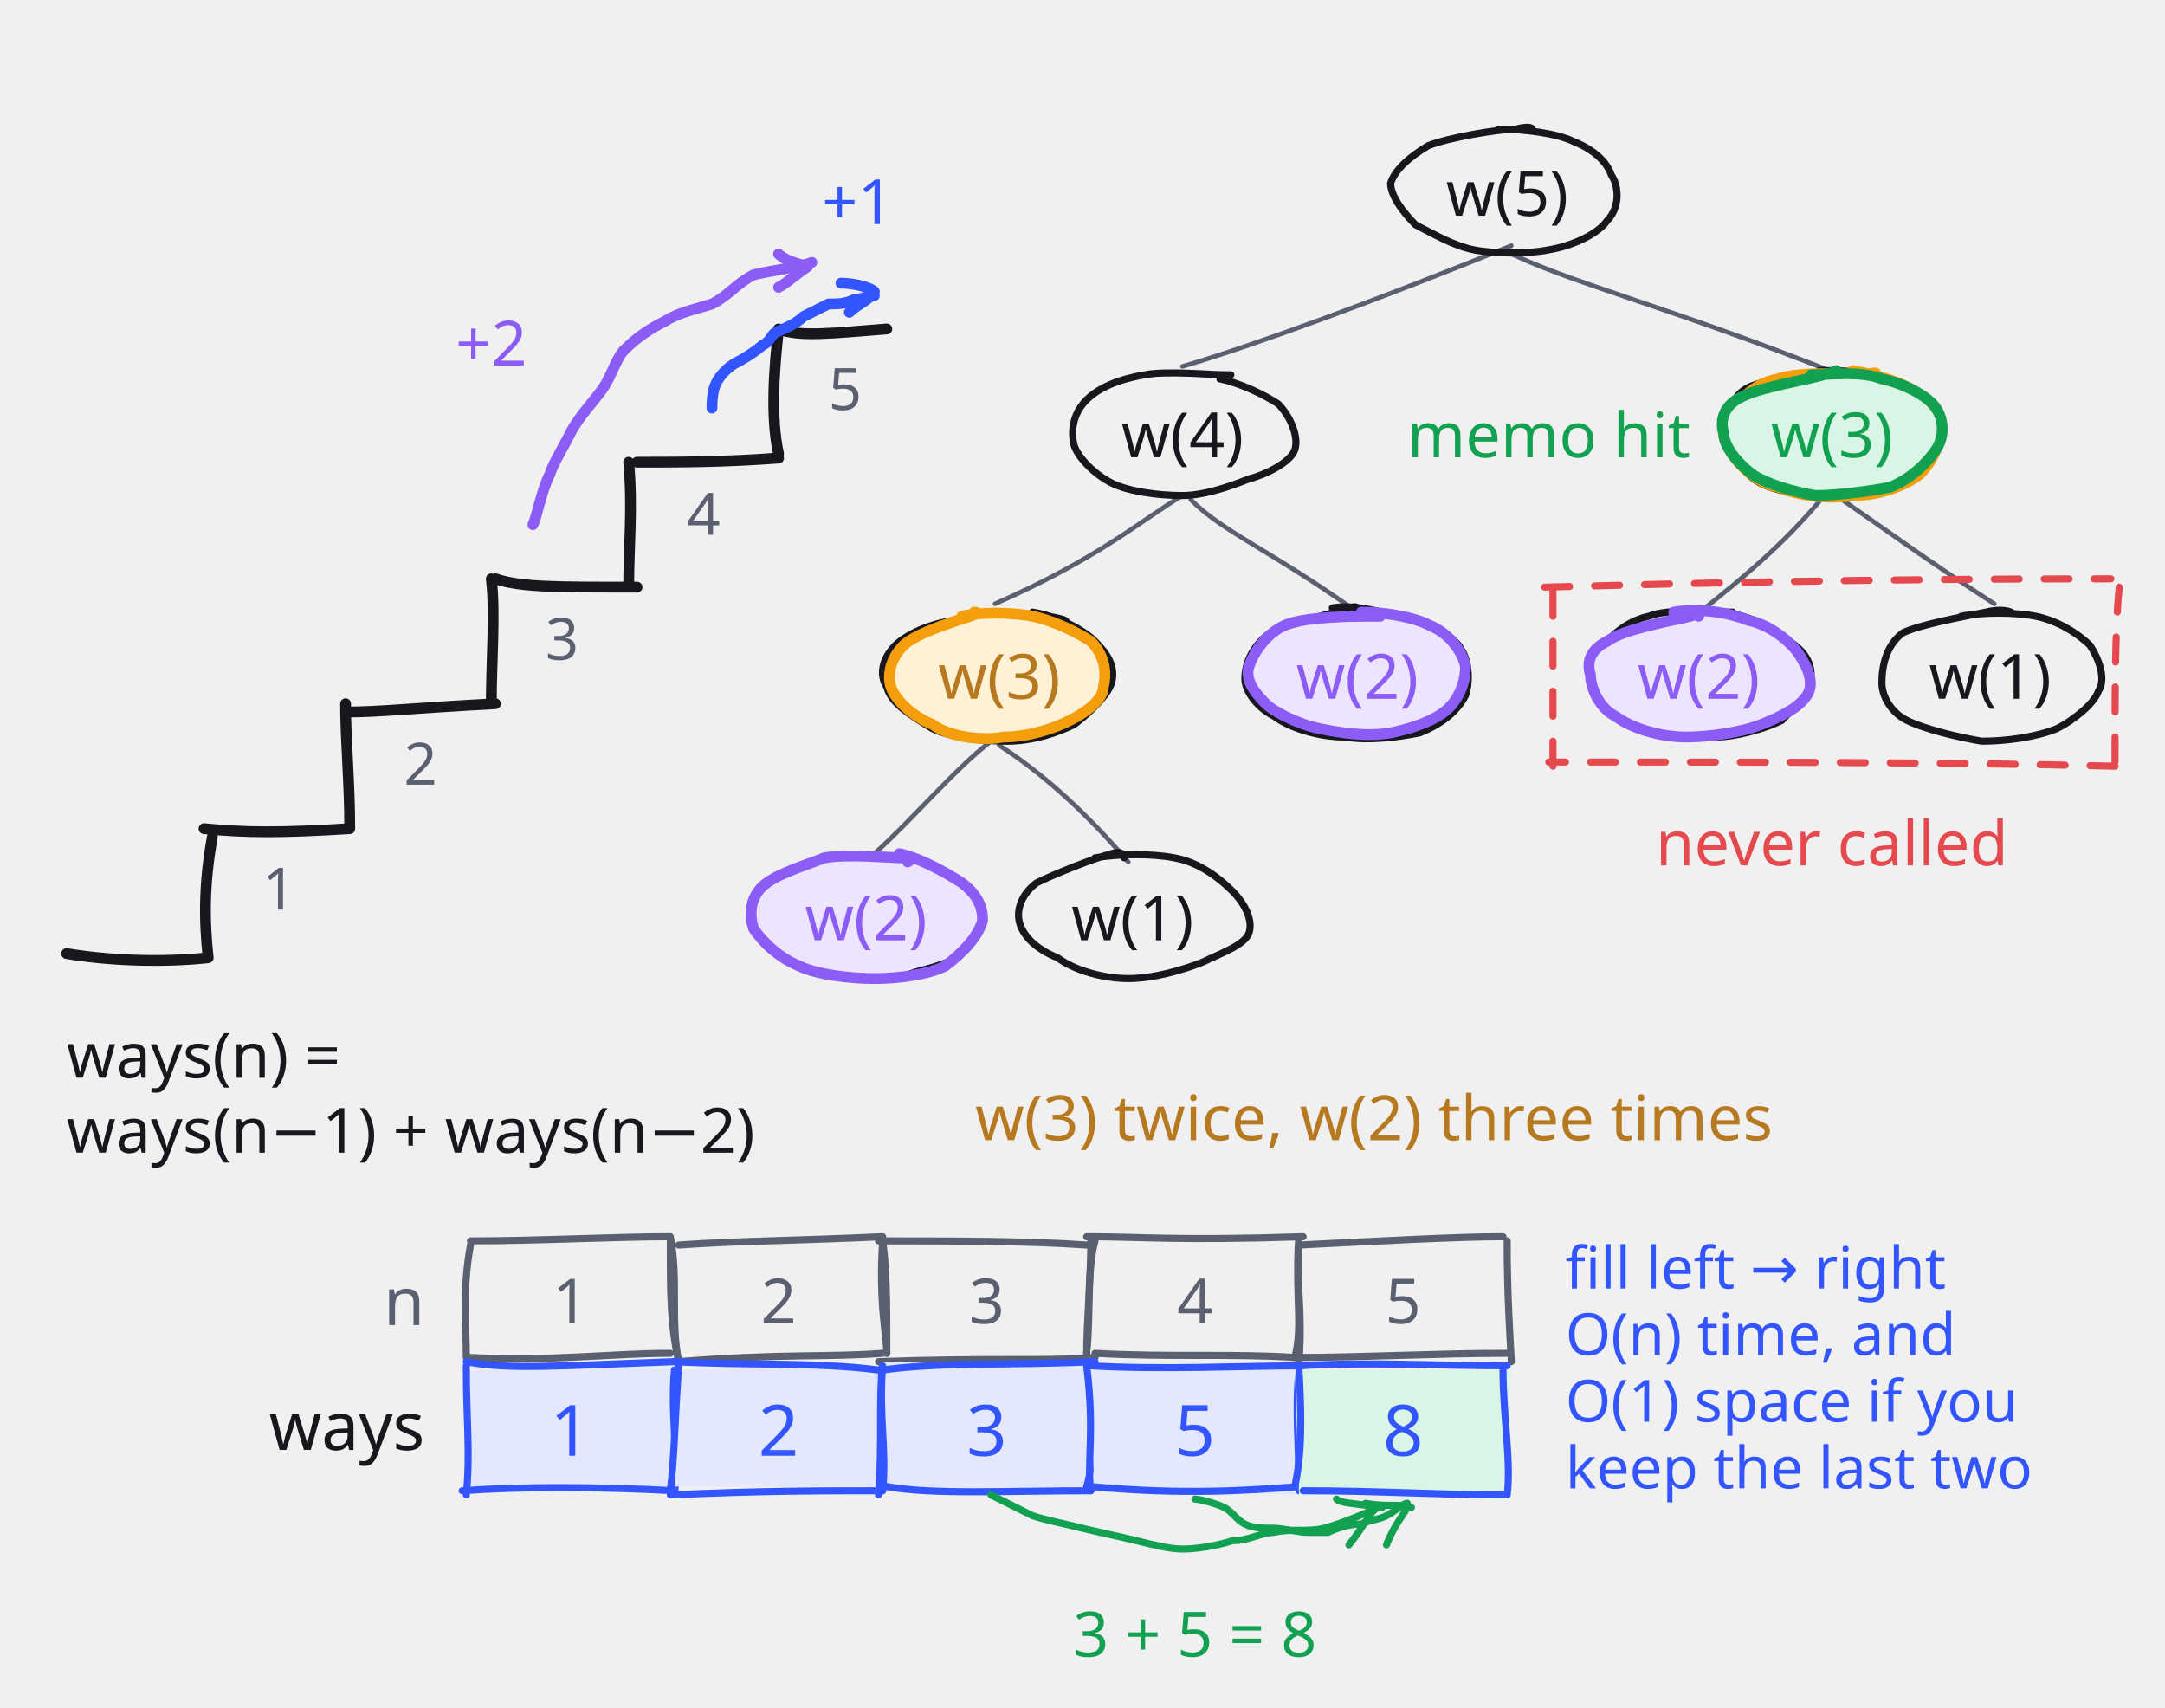
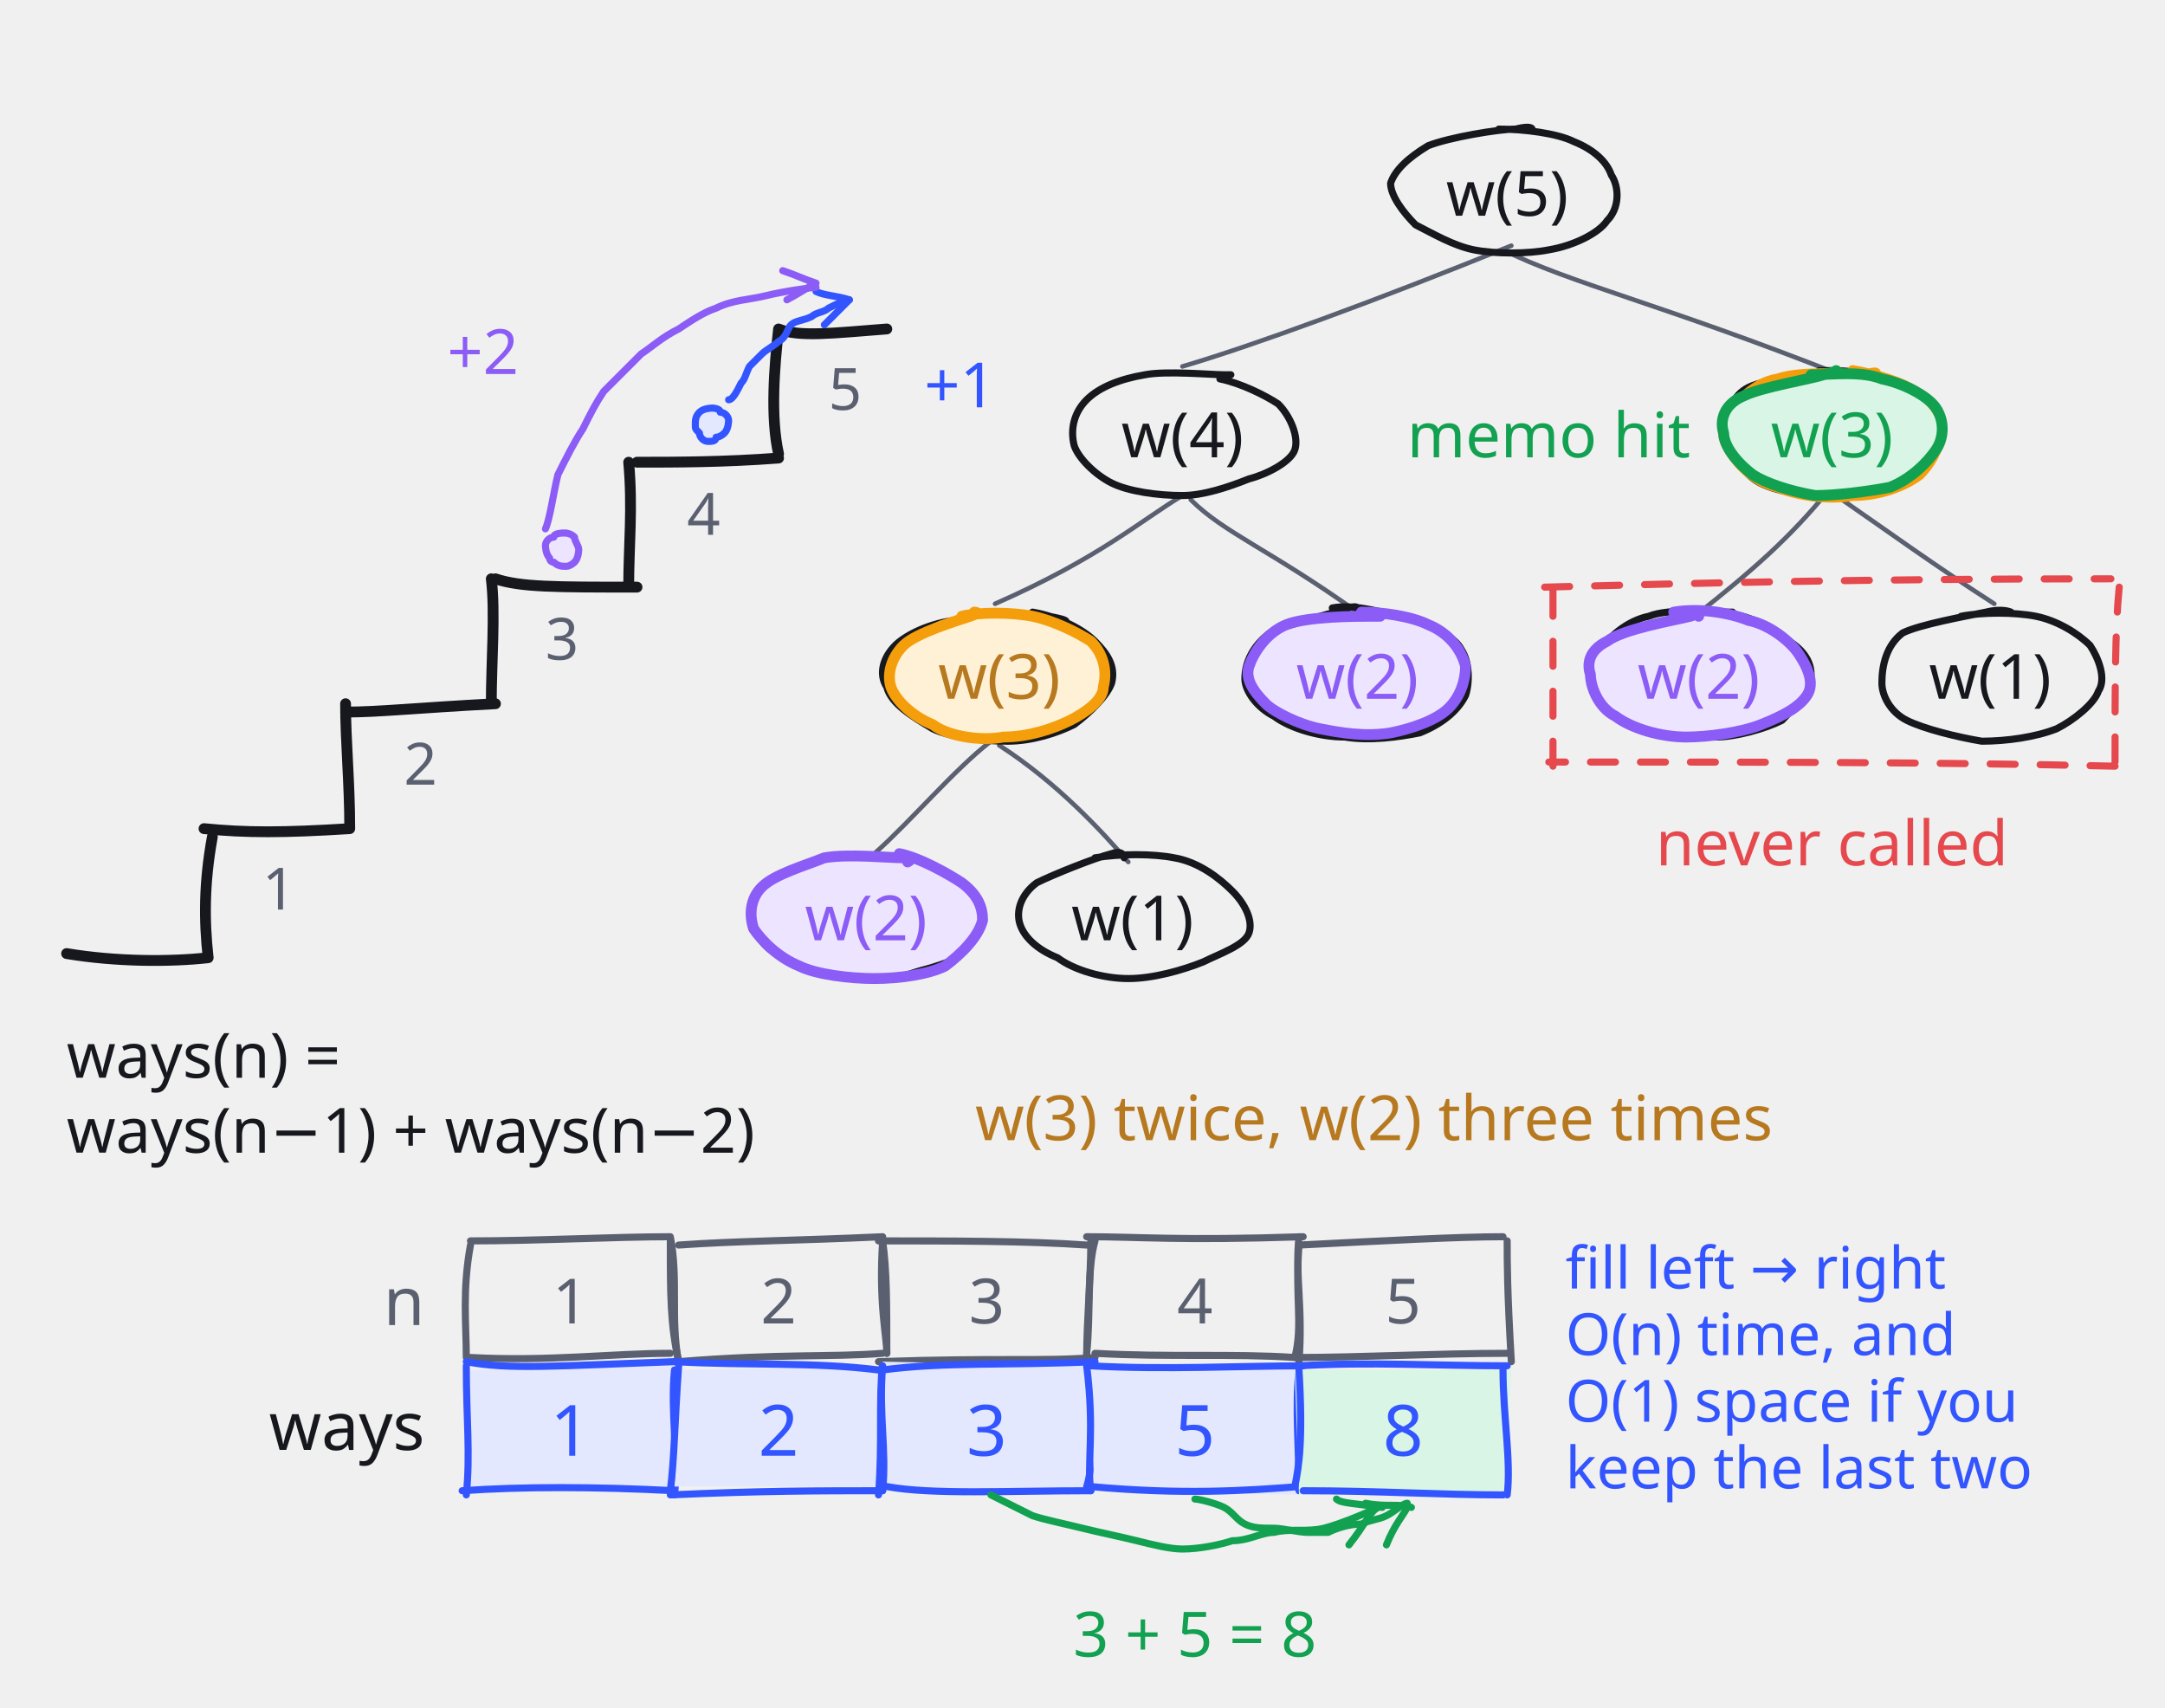
<svg xmlns="http://www.w3.org/2000/svg" viewBox="0 0 520 410" class="dg" data-diagram="dp-stairs">
  <style>
.dg path{fill:none;stroke-linecap:round;stroke-linejoin:round;stroke-width:1.7}
.dg .w-thick{stroke-width:2.6}.dg .w-thin{stroke-width:1.1}
.dg text{font-family:'Segoe Print','Bradley Hand','Comic Sans MS',system-ui,sans-serif;stroke:none}.dg .t-mono{font-family:'JetBrains Mono',monospace}
.s-ink{stroke:#16181D}.s-muted{stroke:#5B6070}.s-red{stroke:#E5484D}.s-blue{stroke:#3355FF}.s-green{stroke:#12A150}.s-orange{stroke:#F59E0B}.s-violet{stroke:#8B5CF6}.s-paper{stroke:#fff}.s-hl{stroke:#FFE45C}
.f-ink{fill:#16181D!important}.f-muted{fill:#E9E3D9!important}.f-red{fill:#FDE2E2!important}.f-blue{fill:#E3E8FF!important}.f-green{fill:#D8F5E5!important}.f-orange{fill:#FFF1D6!important}.f-violet{fill:#EDE5FF!important}.f-paper{fill:#fff!important}.f-hl{fill:#FFE45C!important}
.h-red{stroke:#E5484D}.h-blue{stroke:#3355FF}.h-green{stroke:#12A150}.h-orange{stroke:#F59E0B}.h-violet{stroke:#8B5CF6}.h-hl{stroke:#FFE45C}.h-ink{stroke:#16181D}.h-muted{stroke:#9AA0AE}
.t-ink{fill:#16181D}.t-muted{fill:#5B6070}.t-red{fill:#E5484D}.t-blue{fill:#3355FF}.t-green{fill:#12A150}.t-orange{fill:#B7791F}.t-violet{fill:#8B5CF6}.t-paper{fill:#fff}
</style>
  <g>
    <path d="M16 229 C28 231, 41 231, 50 230 M50 230 C49 221, 49 212, 51 201 M49 199 C59 200, 68 200, 84 199 M84 199 C84 188, 83 178, 83 169 M83 171 C91 171, 100 170, 119 169 M118 169 C118 159, 119 147, 118 139 M119 139 C125 141, 133 141, 153 141 M151 141 C151 131, 152 122, 151 111 M153 111 C162 111, 174 111, 187 110 M187 109 C185 100, 186 88, 187 79 M187 79 C192 81, 200 80, 213 79" class="s-ink w-thick" />
    <text x="67" y="213" font-size="14" text-anchor="middle" dominant-baseline="central" class="t t-muted">1</text>
    <text x="101" y="183" font-size="14" text-anchor="middle" dominant-baseline="central" class="t t-muted">2</text>
    <text x="135" y="153" font-size="14" text-anchor="middle" dominant-baseline="central" class="t t-muted">3</text>
    <text x="169" y="123" font-size="14" text-anchor="middle" dominant-baseline="central" class="t t-muted">4</text>
    <text x="203" y="93" font-size="14" text-anchor="middle" dominant-baseline="central" class="t t-muted">5</text>
  </g>
  <g>
-     <path d="M171 98 C171 97, 171 94, 172 92 C173 90, 175 88, 177 87 C179 86, 182 84, 183 83 C185 82, 185 81, 186 80 C188 79, 191 78, 193 76 C195 75, 197 74, 199 73 C201 73, 203 73, 205 72 C206 72, 209 71, 210 71" class="s-blue w-thick" />
-     <path d="M202 68 C205 68, 209 69, 210 70 M210 70 C209 72, 206 73, 204 75" class="s-blue w-thick" />
-     <text x="206" y="48" font-size="15" text-anchor="middle" dominant-baseline="central" class="t t-blue t-bold">+1</text>
-     <path d="M128 126 C129 124, 130 118, 132 114 C133 111, 135 108, 137 104 C139 100, 143 96, 145 93 C147 90, 148 86, 150 84 C153 81, 156 79, 160 77 C163 75, 168 74, 171 73 C175 71, 177 68, 181 66 C185 65, 193 64, 195 63" class="s-violet w-thick" />
-     <path d="M187 61 C188 62, 190 63, 194 64 M194 64 C191 66, 189 68, 187 69" class="s-violet w-thick" />
-     <text x="118" y="82" font-size="15" text-anchor="middle" dominant-baseline="central" class="t t-violet t-bold">+2</text>
+     <path d="M135 128 C136 128, 137 128, 138 129 C138 129, 139 130, 139 131 C139 132, 139 133, 139 134 C138 134, 137 135, 137 136 C136 136, 135 136, 134 136 C133 136, 132 135, 132 134 C131 133, 131 132, 131 131 C131 130, 132 129, 132 129 C133 128, 135 128, 135 128 C136 128, 136 128, 136 128" class="f-violet" />
+     <path d="M135 128 C136 128, 137 128, 138 129 C138 130, 139 131, 139 132 C139 132, 139 134, 138 135 C138 135, 137 136, 136 136 C135 136, 134 136, 133 135 C132 135, 132 134, 132 134 C131 133, 131 131, 131 131 C131 130, 132 129, 133 129 C133 128, 135 128, 136 128 C136 128, 136 128, 136 128" class="s-violet" />
+     <path d="M171 98 C171 98, 173 99, 173 99 C174 100, 175 101, 175 101 C175 102, 175 103, 174 103 C174 104, 173 105, 172 106 C172 106, 171 106, 170 106 C169 106, 168 105, 168 104 C167 104, 167 102, 167 102 C167 101, 168 100, 168 99 C169 99, 170 98, 171 98 C171 98, 171 98, 171 98" class="f-blue" />
+     <path d="M171 98 C171 98, 173 98, 173 99 C174 99, 175 100, 175 101 C175 101, 175 103, 174 104 C174 104, 173 105, 172 105 C172 106, 171 106, 170 106 C169 106, 168 105, 168 104 C167 103, 167 103, 167 102 C167 101, 167 100, 168 99 C169 98, 171 98, 171 98 C172 98, 171 98, 171 98" class="s-blue" />
+     <path d="M175 96 C176 96, 177 94, 178 92 C179 91, 179 90, 180 88 C181 87, 182 86, 183 85 C184 84, 186 83, 187 82 C189 81, 189 79, 190 78 C191 77, 193 77, 195 76 C196 75, 198 75, 199 74 C201 73, 203 72, 204 72" class="s-blue" />
+     <path d="M196 70 C198 71, 201 71, 204 72 M204 72 C202 74, 201 75, 198 78" class="s-blue" />
+     <text x="222" y="92" font-size="15" text-anchor="start" dominant-baseline="central" class="t t-blue t-bold">+1</text>
+     <path d="M131 127 C132 125, 133 118, 134 114 C136 110, 138 106, 140 103 C142 99, 143 97, 145 94 C148 91, 151 88, 154 85 C157 83, 159 81, 163 79 C166 77, 169 75, 172 74 C176 72, 180 72, 184 71 C188 70, 195 69, 196 69" class="s-violet" />
+     <path d="M188 65 C191 66, 193 67, 196 68 M196 68 C194 69, 191 71, 189 72" class="s-violet" />
+     <text x="116" y="84" font-size="15" text-anchor="middle" dominant-baseline="central" class="t t-violet t-bold">+2</text>
  </g>
  <g>
    <text x="16" y="253" font-size="15" text-anchor="start" dominant-baseline="central" class="t t-ink">ways(n) =</text>
    <text x="16" y="271" font-size="15" text-anchor="start" dominant-baseline="central" class="t t-ink">ways(n−1) + ways(n−2)</text>
  </g>
  <g>
    <path d="M363 59 C331 72, 301 83, 284 88" class="s-muted w-thin" />
    <path d="M361 60 C377 68, 399 73, 442 90" class="s-muted w-thin" />
    <path d="M284 119 C274 125, 264 134, 239 145" class="s-muted w-thin" />
    <path d="M286 120 C294 128, 305 132, 326 147" class="s-muted w-thin" />
    <path d="M439 118 C430 129, 421 137, 407 148" class="s-muted w-thin" />
    <path d="M441 119 C454 128, 465 136, 479 145" class="s-muted w-thin" />
    <path d="M238 178 C229 185, 219 197, 210 205" class="s-muted w-thin" />
    <path d="M240 179 C254 188, 265 200, 271 207" class="s-muted w-thin" />
  </g>
  <g>
    <path d="M360 31 C366 31, 374 32, 378 34 C383 36, 386 39, 387 42 C389 45, 389 50, 386 53 C384 56, 378 59, 372 60 C367 61, 359 61, 354 60 C349 59, 344 56, 340 54 C337 51, 334 47, 334 44 C335 41, 338 38, 343 35 C348 33, 360 31, 364 31 C368 30, 368 31, 368 31" class="s-ink" />
    <text x="362" y="46" font-size="15" text-anchor="middle" dominant-baseline="central" class="t t-ink">w(5)</text>
    <path d="M293 91 C298 92, 304 95, 307 97 C310 100, 312 105, 311 108 C310 111, 304 114, 300 115 C295 117, 289 119, 284 119 C278 119, 271 118, 267 116 C263 114, 259 110, 258 107 C257 103, 258 99, 261 96 C264 93, 269 91, 275 90 C280 89, 291 90, 294 90 C297 90, 295 90, 295 90" class="s-ink" />
    <text x="284" y="104" font-size="15" text-anchor="middle" dominant-baseline="central" class="t t-ink">w(4)</text>
    <path d="M437 89 C442 89, 448 89, 453 91 C458 92, 462 96, 464 99 C466 103, 466 106, 464 109 C462 112, 457 116, 452 117 C447 119, 439 119, 434 119 C428 118, 423 117, 420 114 C417 111, 415 106, 415 103 C415 99, 416 95, 420 93 C424 91, 435 90, 439 89 C442 89, 440 89, 440 89" class="s-ink" />
    <text x="440" y="104" font-size="15" text-anchor="middle" dominant-baseline="central" class="t t-ink">w(3)</text>
    <path d="M248 147 C254 148, 260 151, 263 154 C266 157, 268 160, 267 164 C266 167, 262 171, 258 174 C254 176, 248 178, 242 178 C236 178, 228 177, 224 175 C219 172, 214 169, 213 165 C211 162, 212 158, 215 155 C217 153, 222 150, 229 149 C235 147, 247 148, 252 148 C257 149, 256 149, 256 150" class="s-ink" />
    <text x="240" y="162" font-size="15" text-anchor="middle" dominant-baseline="central" class="t t-ink">w(3)</text>
    <path d="M320 146 C325 145, 333 147, 338 149 C343 151, 349 152, 351 156 C353 159, 353 164, 352 167 C350 171, 346 174, 341 176 C336 177, 329 178, 323 177 C317 177, 310 175, 306 172 C302 170, 299 166, 299 163 C299 159, 301 155, 305 152 C309 150, 321 147, 324 146 C327 145, 326 147, 326 147" class="s-ink" />
    <text x="326" y="162" font-size="15" text-anchor="middle" dominant-baseline="central" class="t t-ink">w(2)</text>
    <path d="M412 147 C418 147, 425 150, 428 153 C432 155, 435 158, 435 162 C435 165, 431 170, 428 173 C424 175, 417 177, 412 177 C406 177, 399 176, 394 175 C390 173, 385 170, 384 167 C382 164, 382 160, 384 157 C386 153, 391 149, 396 148 C401 146, 411 147, 414 147 C417 147, 416 147, 416 147" class="s-ink" />
    <text x="408" y="162" font-size="15" text-anchor="middle" dominant-baseline="central" class="t t-ink">w(2)</text>
    <path d="M471 148 C476 147, 484 147, 489 148 C494 149, 499 152, 502 155 C504 158, 506 163, 504 166 C503 169, 498 173, 494 175 C489 177, 482 178, 476 178 C470 177, 462 175, 458 173 C454 171, 452 167, 452 164 C452 160, 453 155, 457 152 C461 150, 472 148, 477 147 C481 146, 483 147, 483 147" class="s-ink" />
    <text x="478" y="162" font-size="15" text-anchor="middle" dominant-baseline="central" class="t t-ink">w(1)</text>
    <path d="M211 206 C217 206, 225 208, 228 210 C232 212, 234 216, 235 219 C235 223, 233 226, 230 229 C226 231, 220 234, 214 235 C208 235, 200 234, 195 232 C190 231, 185 229, 183 226 C181 223, 181 218, 182 215 C184 212, 188 209, 194 208 C199 206, 210 207, 214 206 C218 206, 216 207, 216 207" class="s-ink" />
    <text x="208" y="220" font-size="15" text-anchor="middle" dominant-baseline="central" class="t t-ink">w(2)</text>
    <path d="M263 206 C269 205, 277 205, 282 206 C288 207, 293 211, 296 214 C299 217, 301 221, 300 224 C299 227, 293 229, 289 231 C284 233, 277 235, 271 235 C265 235, 258 233, 254 230 C249 228, 246 225, 245 222 C244 219, 245 215, 249 212 C253 210, 263 206, 267 205 C270 204, 270 206, 270 206" class="s-ink" />
    <text x="272" y="220" font-size="15" text-anchor="middle" dominant-baseline="central" class="t t-ink">w(1)</text>
  </g>
  <g>
    <path d="M438 89 C443 88, 451 89, 456 91 C461 93, 465 96, 466 100 C468 103, 466 108, 464 111 C461 114, 457 117, 452 118 C446 119, 439 119, 433 118 C427 117, 420 115, 417 112 C414 110, 413 105, 414 102 C415 98, 418 94, 422 92 C426 90, 436 90, 439 89 C442 89, 441 89, 441 89" class="f-orange" />
    <path d="M445 89 C451 90, 457 92, 460 94 C464 97, 466 100, 466 103 C466 107, 464 111, 461 114 C457 117, 451 119, 445 119 C439 120, 432 119, 427 117 C422 116, 418 112, 416 109 C414 106, 413 103, 415 100 C417 97, 421 92, 427 91 C433 89, 444 90, 448 90 C452 89, 450 90, 450 90" class="s-orange w-thick" />
    <text x="440" y="104" font-size="15" text-anchor="middle" dominant-baseline="central" class="t t-orange">w(3)</text>
    <path d="M245 147 C250 147, 255 150, 259 152 C263 155, 266 159, 266 162 C267 165, 264 169, 261 172 C257 174, 250 176, 245 177 C239 178, 232 177, 228 175 C223 173, 218 170, 216 167 C214 164, 214 161, 216 158 C217 155, 221 151, 226 149 C231 148, 243 147, 246 147 C250 147, 248 148, 247 148" class="f-orange" />
    <path d="M231 148 C235 147, 243 147, 248 148 C253 149, 259 152, 262 154 C265 157, 266 161, 265 165 C265 168, 261 171, 257 173 C253 175, 247 177, 241 177 C236 178, 228 177, 224 174 C219 172, 215 168, 214 165 C213 162, 214 158, 217 155 C220 152, 230 149, 233 148 C236 147, 234 147, 234 147" class="s-orange w-thick" />
    <text x="240" y="162" font-size="15" text-anchor="middle" dominant-baseline="central" class="t t-orange">w(3)</text>
  </g>
  <g>
    <path d="M324 148 C329 147, 337 148, 342 150 C346 152, 350 156, 351 159 C353 162, 352 165, 350 168 C347 171, 343 174, 337 176 C332 177, 324 176, 319 175 C313 174, 308 172, 305 170 C302 167, 300 163, 300 160 C301 157, 303 154, 307 152 C312 150, 324 148, 328 148 C332 147, 330 147, 330 148" class="f-violet" />
    <path d="M327 147 C332 147, 339 148, 343 150 C348 152, 351 156, 352 160 C352 163, 351 167, 348 170 C345 173, 339 175, 334 176 C328 177, 322 176, 317 175 C312 174, 306 171, 304 169 C301 166, 299 163, 300 160 C301 157, 304 152, 309 150 C314 148, 326 148, 329 148 C333 148, 331 148, 331 148" class="s-violet w-thick" />
    <text x="326" y="162" font-size="15" text-anchor="middle" dominant-baseline="central" class="t t-violet">w(2)</text>
    <path d="M401 149 C406 148, 413 148, 418 149 C423 150, 429 152, 432 155 C434 158, 435 162, 434 165 C432 168, 429 172, 424 174 C420 176, 412 178, 407 177 C401 177, 395 175, 390 172 C386 170, 383 166, 382 163 C381 160, 383 156, 386 154 C390 151, 399 150, 403 148 C406 147, 407 147, 407 147" class="f-violet" />
    <path d="M402 147 C408 146, 415 147, 420 149 C425 150, 430 154, 432 157 C434 160, 436 164, 434 167 C432 170, 428 172, 423 174 C418 176, 410 177, 405 177 C399 177, 392 175, 388 172 C384 170, 382 165, 382 162 C381 159, 382 156, 386 154 C390 151, 402 149, 406 148 C409 147, 408 147, 408 148" class="s-violet w-thick" />
    <text x="408" y="162" font-size="15" text-anchor="middle" dominant-baseline="central" class="t t-violet">w(2)</text>
    <path d="M215 207 C221 207, 228 209, 231 212 C235 214, 236 218, 235 222 C235 225, 232 228, 228 230 C223 232, 215 234, 209 234 C203 234, 196 234, 192 232 C187 230, 182 227, 181 224 C179 220, 180 216, 183 213 C185 211, 191 208, 197 207 C203 206, 213 206, 216 206 C219 206, 217 206, 217 206" class="f-violet" />
    <path d="M216 205 C221 206, 228 210, 231 212 C235 215, 236 218, 236 221 C235 225, 231 229, 227 232 C223 234, 216 235, 210 235 C204 235, 196 234, 192 232 C187 230, 183 226, 181 223 C180 220, 180 216, 183 213 C186 210, 193 208, 198 206 C204 205, 213 206, 217 206 C220 206, 218 207, 218 207" class="s-violet w-thick" />
    <text x="208" y="220" font-size="15" text-anchor="middle" dominant-baseline="central" class="t t-violet">w(2)</text>
  </g>
  <g>
    <text x="330" y="268" font-size="15" text-anchor="middle" dominant-baseline="central" class="t t-orange">w(3) twice, w(2) three times</text>
  </g>
  <g>
    <path d="M371 141 C409 140, 448 139, 507 139 M509 141 C508 151, 508 165, 508 184 M508 184 C466 183, 421 183, 372 183 M373 184 C373 172, 373 162, 373 139" class="s-red" stroke-dasharray="6 6" />
    <text x="440" y="202" font-size="15" text-anchor="middle" dominant-baseline="central" class="t t-red">never called</text>
  </g>
  <g>
    <path d="M434 89 C440 89, 448 89, 453 91 C458 93, 462 96, 464 99 C466 102, 468 105, 466 108 C464 111, 459 115, 454 116 C449 118, 441 120, 435 119 C429 118, 423 115, 420 113 C416 111, 413 108, 413 105 C413 102, 416 97, 420 95 C424 92, 433 91, 437 90 C440 89, 438 89, 439 90" class="f-green" />
    <path d="M435 90 C440 90, 447 89, 452 91 C457 92, 463 95, 465 98 C467 101, 467 105, 465 108 C463 111, 459 115, 454 117 C449 118, 441 119, 436 119 C430 118, 424 116, 421 114 C417 111, 414 107, 414 104 C413 101, 414 97, 419 95 C423 93, 435 91, 438 90 C442 89, 441 89, 441 89" class="s-green w-thick" />
    <text x="440" y="104" font-size="15" text-anchor="middle" dominant-baseline="central" class="t t-green">w(3)</text>
    <text x="406" y="104" font-size="15" text-anchor="end" dominant-baseline="central" class="t t-green t-bold">memo hit</text>
  </g>
  <g>
    <text x="102" y="312" font-size="16" text-anchor="end" dominant-baseline="central" class="t t-muted">n</text>
    <text x="102" y="342" font-size="16" text-anchor="end" dominant-baseline="central" class="t t-ink">ways</text>
    <path d="M113 298 C129 298, 148 297, 161 297 M161 297 C163 307, 161 317, 163 327 M161 325 C147 325, 132 327, 113 326 M112 326 C112 318, 111 310, 113 299" class="s-muted" />
    <text x="137" y="312" font-size="15" text-anchor="middle" dominant-baseline="central" class="t t-muted">1</text>
    <path d="M113 329 L162 328 L163 358 L112 357" class="f-blue" />
    <path d="M112 327 C122 329, 134 328, 162 327 M162 329 C161 339, 163 350, 162 359 M162 358 C143 357, 125 357, 111 358 M112 359 C113 349, 112 341, 112 328" class="s-blue" />
    <text x="137" y="343" font-size="17" text-anchor="middle" dominant-baseline="central" class="t t-blue t-bold">1</text>
    <path d="M163 299 C177 298, 190 298, 212 297 M212 298 C213 305, 213 313, 213 325 M212 325 C199 326, 188 325, 163 327 M163 327 C161 318, 161 311, 161 298" class="s-muted" />
    <text x="187" y="312" font-size="15" text-anchor="middle" dominant-baseline="central" class="t t-muted">2</text>
    <path d="M163 329 L213 328 L212 357 L162 357" class="f-blue" />
    <path d="M162 327 C180 328, 195 327, 211 329 M212 327 C211 337, 212 346, 211 359 M212 358 C197 358, 183 358, 161 359 M161 358 C162 350, 162 342, 163 328" class="s-blue" />
    <text x="187" y="343" font-size="17" text-anchor="middle" dominant-baseline="central" class="t t-blue t-bold">2</text>
    <path d="M211 298 C228 298, 247 298, 261 299 M262 298 C262 307, 261 317, 261 326 M263 326 C250 327, 240 326, 211 327 M213 325 C213 321, 211 313, 212 298" class="s-muted" />
    <text x="237" y="312" font-size="15" text-anchor="middle" dominant-baseline="central" class="t t-muted">3</text>
    <path d="M212 327 L262 328 L262 358 L212 358" class="f-blue" />
    <path d="M212 329 C227 327, 241 328, 263 327 M262 328 C262 339, 263 351, 261 357 M262 358 C242 358, 224 359, 213 357 M212 358 C213 348, 211 340, 212 328" class="s-blue" />
    <text x="237" y="343" font-size="17" text-anchor="middle" dominant-baseline="central" class="t t-blue t-bold">3</text>
    <path d="M261 297 C274 297, 283 298, 313 297 M312 297 C311 306, 313 314, 312 327 M311 326 C296 325, 281 326, 263 325 M261 325 C262 316, 261 305, 263 298" class="s-muted" />
    <text x="287" y="312" font-size="15" text-anchor="middle" dominant-baseline="central" class="t t-muted">4</text>
    <path d="M261 328 L312 328 L313 359 L263 358" class="f-blue" />
    <path d="M262 328 C279 329, 299 328, 313 328 M312 329 C311 338, 312 347, 312 358 M312 357 C299 358, 284 359, 262 357 M262 358 C261 351, 263 344, 261 328" class="s-blue" />
    <text x="287" y="343" font-size="17" text-anchor="middle" dominant-baseline="central" class="t t-blue t-bold">5</text>
    <path d="M312 299 C332 298, 350 297, 361 297 M362 298 C362 303, 362 310, 363 327 M362 325 C345 325, 327 326, 311 326 M311 326 C313 318, 311 312, 312 299" class="s-muted" />
    <text x="337" y="312" font-size="15" text-anchor="middle" dominant-baseline="central" class="t t-muted">5</text>
    <path d="M311 329 L363 329 L361 358 L312 359" class="f-green" />
    <path d="M312 328 C329 327, 345 328, 362 328 M361 329 C361 340, 363 351, 362 359 M361 359 C346 359, 331 358, 313 358 M311 357 C312 352, 313 346, 312 329" class="s-blue" />
    <text x="337" y="343" font-size="17" text-anchor="middle" dominant-baseline="central" class="t t-blue t-bold">8</text>
  </g>
  <g>
    <path d="M238 359 C240 360, 244 362, 248 364 C251 365, 256 366, 260 367 C264 368, 269 369, 273 370 C277 371, 281 372, 284 372 C288 372, 293 371, 296 370 C300 370, 303 368, 306 368 C310 367, 314 368, 318 367 C322 366, 329 363, 331 362" class="s-green" />
    <path d="M321 360 C322 361, 325 361, 332 362 M331 362 C329 363, 328 366, 324 371" class="s-green" />
    <path d="M287 360 C288 360, 292 361, 294 362 C296 363, 297 365, 299 366 C301 367, 303 367, 306 367 C308 367, 312 368, 314 368 C316 368, 317 368, 319 368 C321 367, 324 366, 327 366 C329 365, 331 365, 333 364 C335 363, 337 361, 338 361" class="s-green" />
    <path d="M328 361 C333 362, 336 361, 339 362 M338 362 C337 364, 335 366, 333 371" class="s-green" />
    <text x="287" y="392" font-size="15" text-anchor="middle" dominant-baseline="central" class="t t-green t-bold">3 + 5 = 8</text>
  </g>
  <g>
    <text x="376" y="304" font-size="14" text-anchor="start" dominant-baseline="central" class="t t-blue">fill left → right</text>
    <text x="376" y="320" font-size="14" text-anchor="start" dominant-baseline="central" class="t t-blue">O(n) time, and</text>
    <text x="376" y="336" font-size="14" text-anchor="start" dominant-baseline="central" class="t t-blue">O(1) space if you</text>
    <text x="376" y="352" font-size="14" text-anchor="start" dominant-baseline="central" class="t t-blue">keep the last two</text>
  </g>
</svg>
